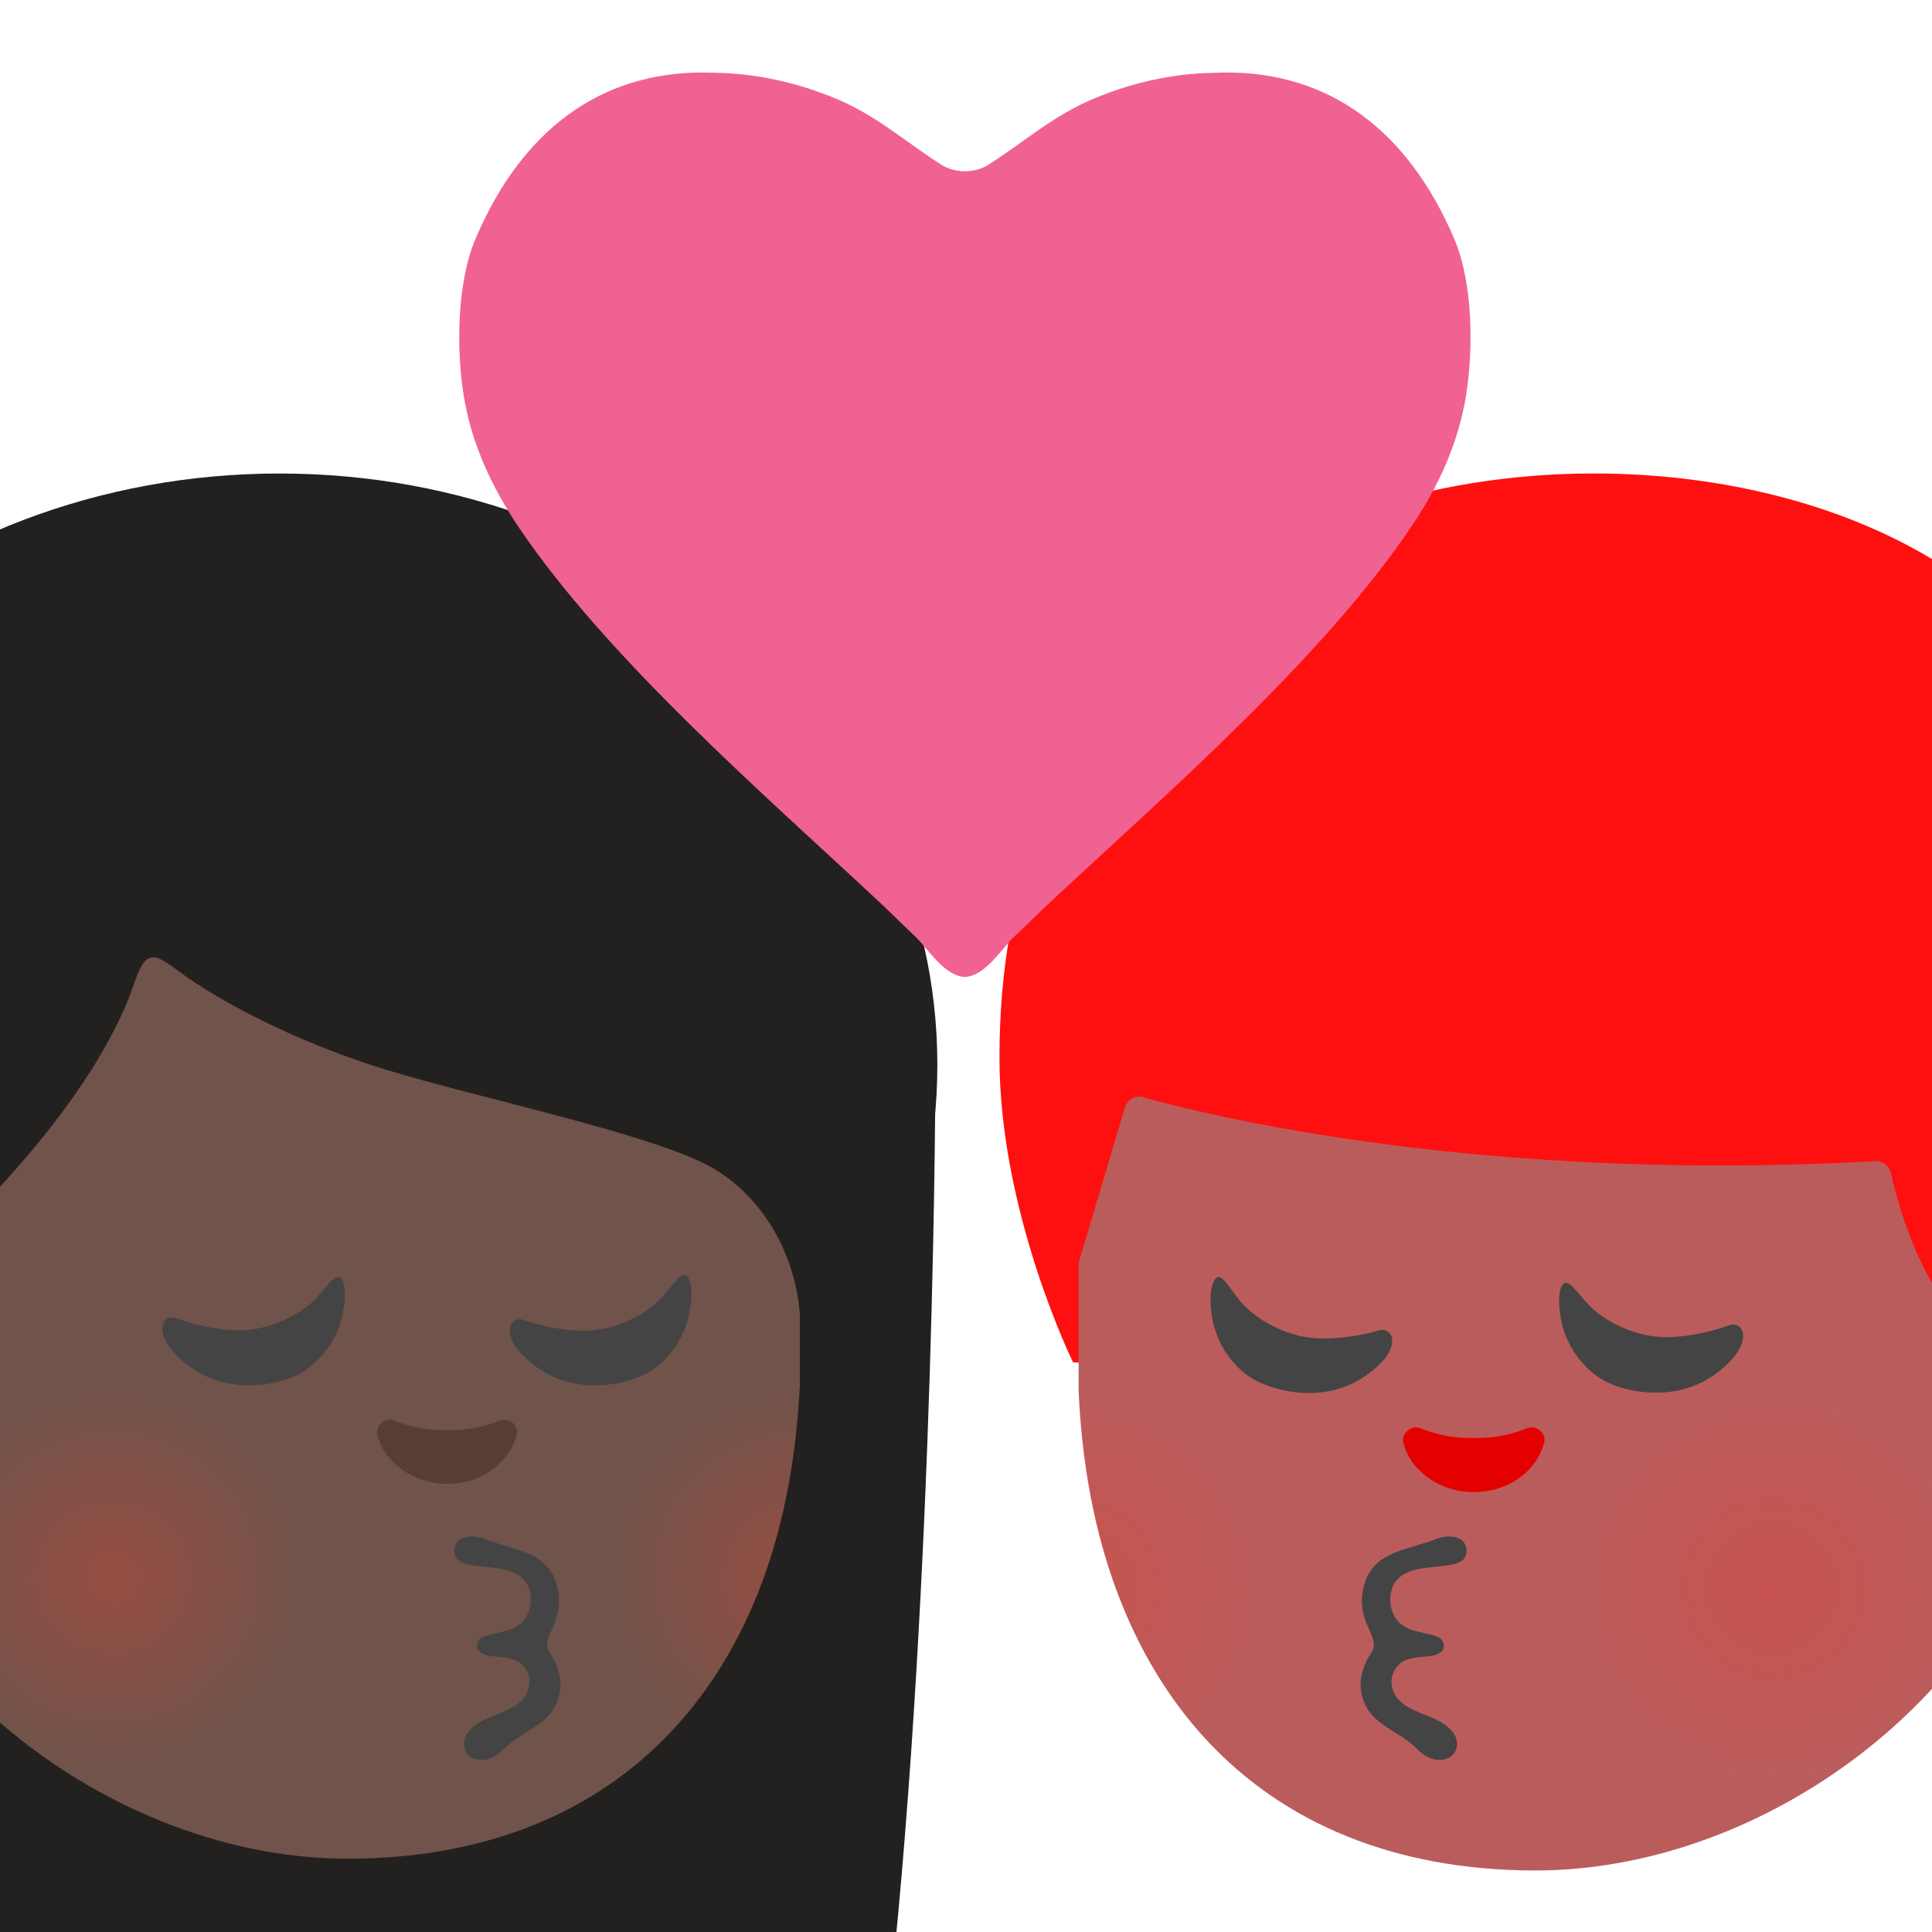
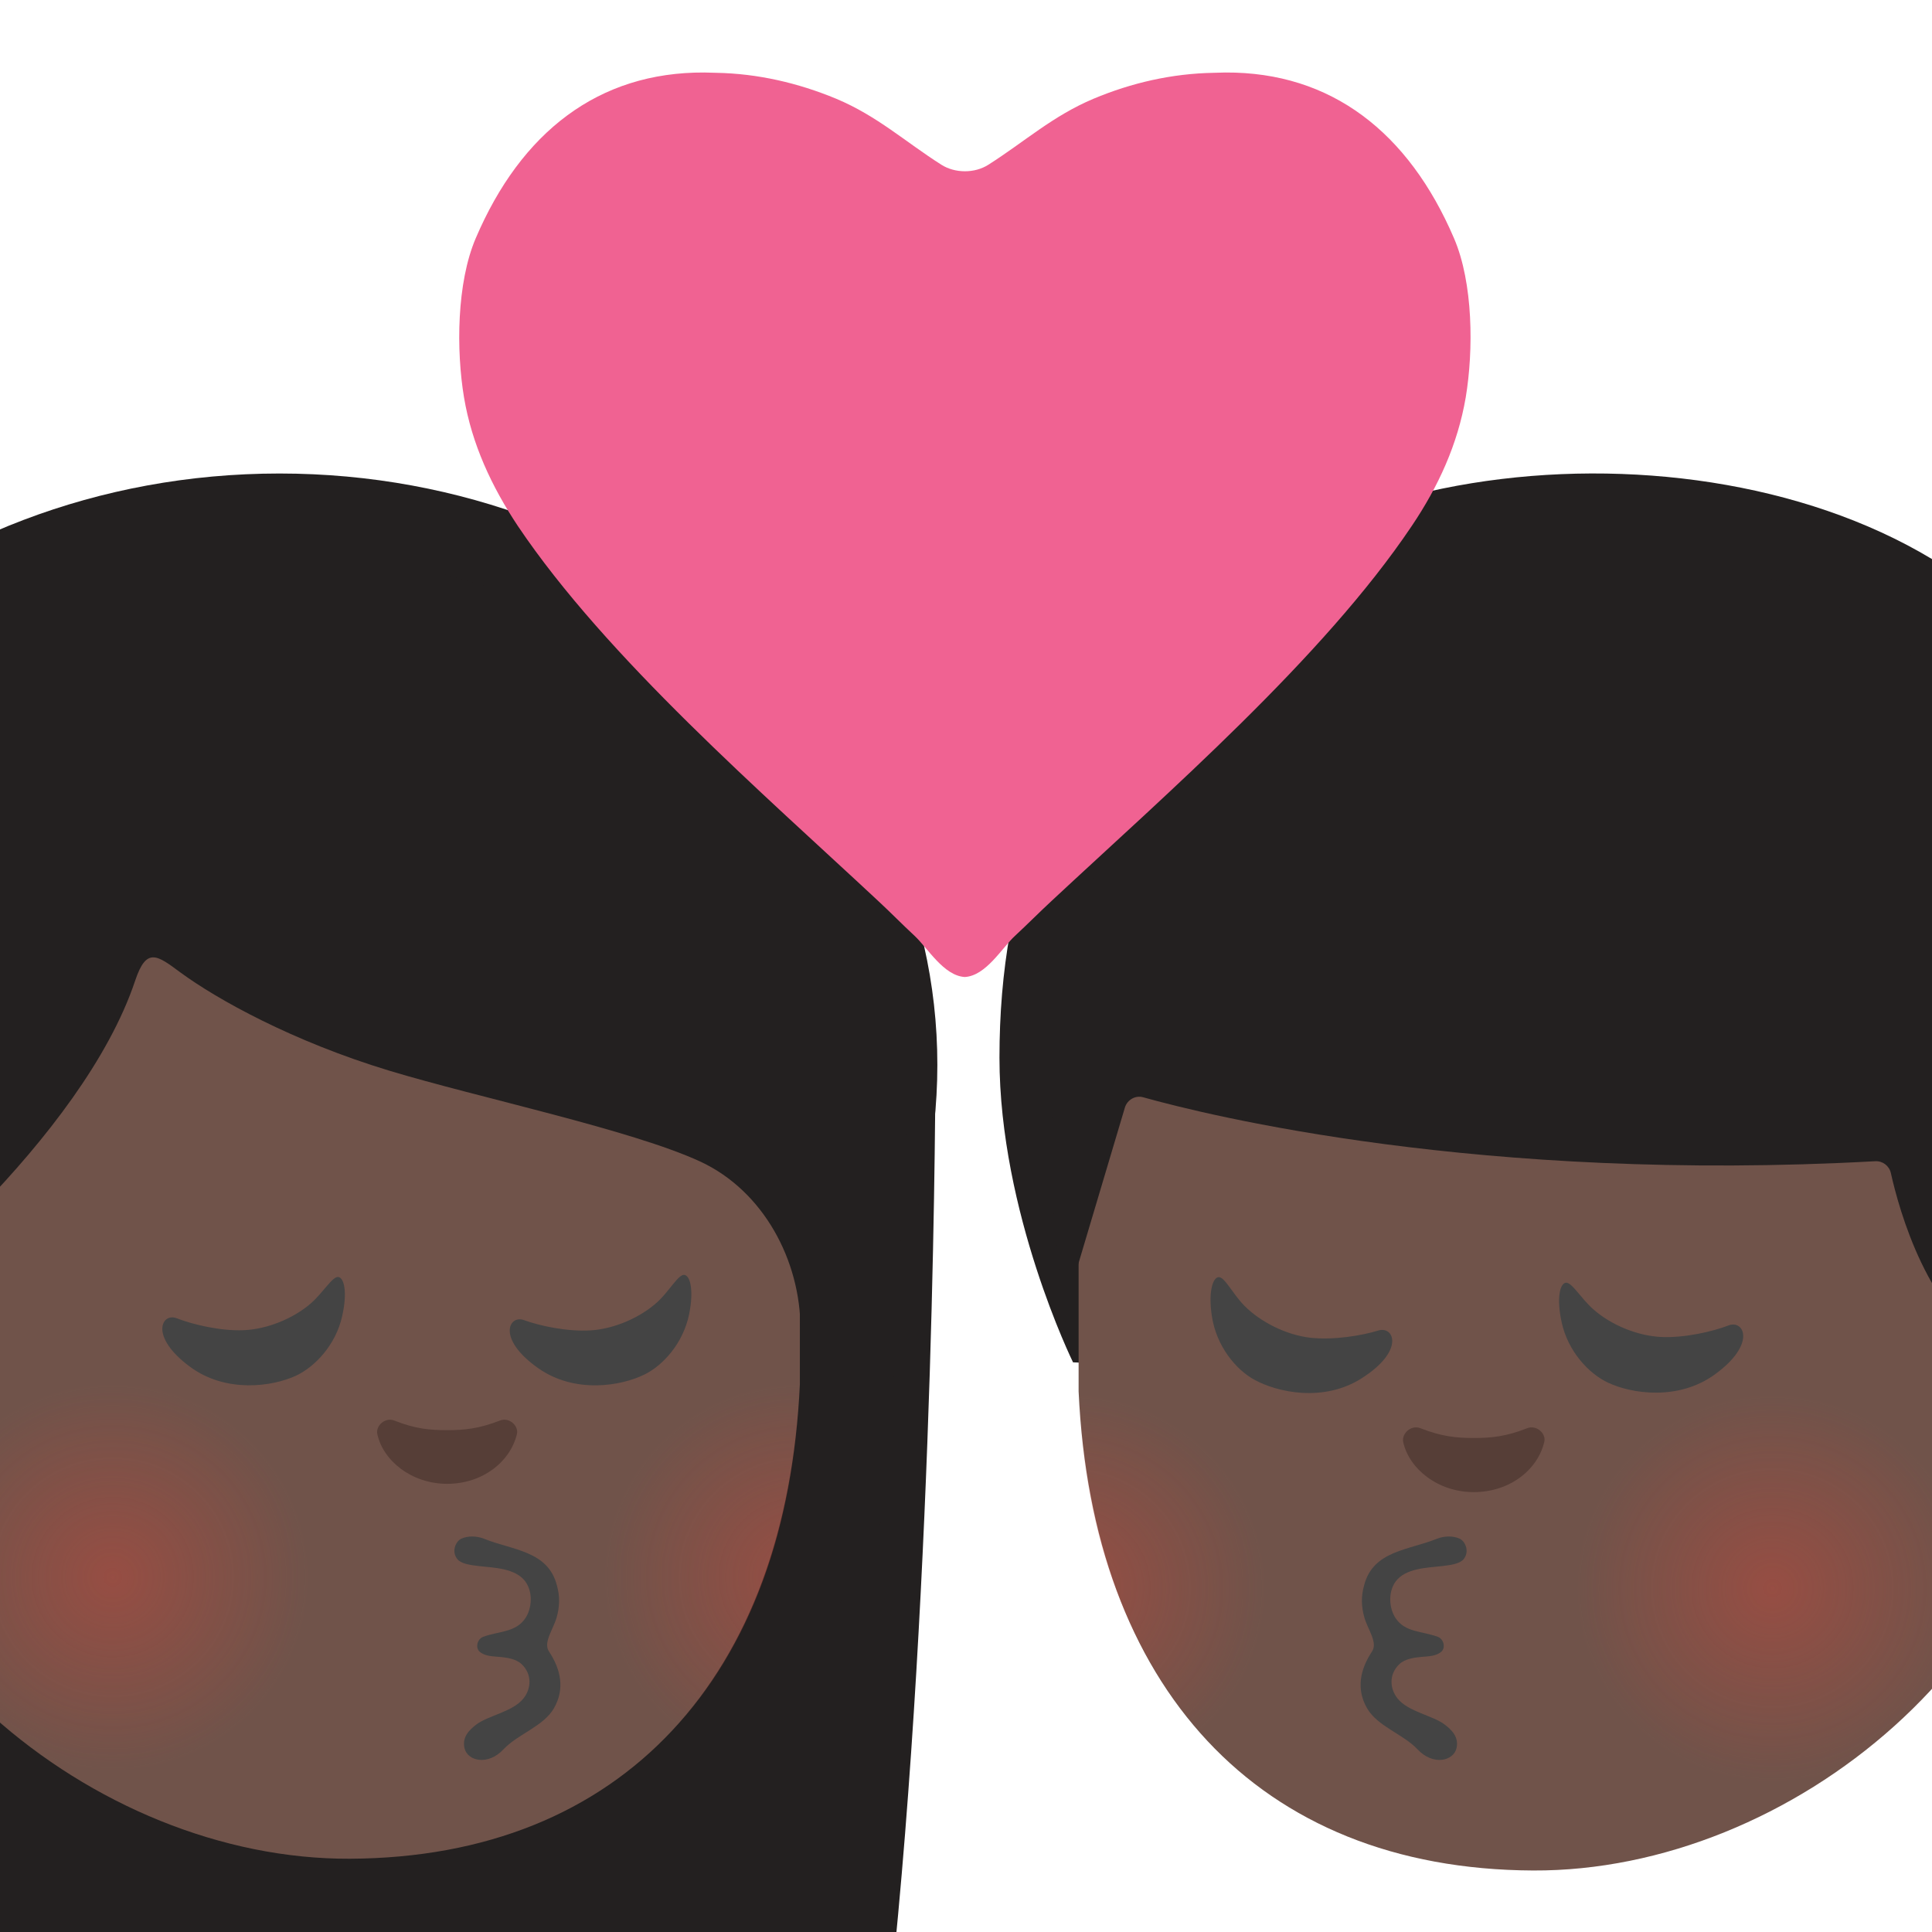
<svg xmlns="http://www.w3.org/2000/svg" width="534px" height="534px" version="1.1" xml:space="preserve" style="fill-rule:evenodd;clip-rule:evenodd;stroke-linejoin:round;stroke-miterlimit:2;">
  <g>
    <path d="M246.042,551.209C258.542,434.625 258.542,295.417 258.542,295.417L-105.167,295.417C-105.167,295.417 -105.167,442.209 -89.667,551.209L246.042,551.209Z" style="fill:#232020;" />
-     <path d="M296.584,376.542C296.584,376.542 276.25,335.167 276.25,292.334C276.25,244.5 291.125,203.125 331.084,166.75C385.959,116.792 511.25,117.333 562.959,178.875C583.334,295.417 569.875,352.375 569.875,352.375L570.792,389.917L296.584,376.542Z" style="fill:#ff1010;" />
+     <path d="M296.584,376.542C296.584,376.542 276.25,335.167 276.25,292.334C276.25,244.5 291.125,203.125 331.084,166.75C385.959,116.792 511.25,117.333 562.959,178.875C583.334,295.417 569.875,352.375 569.875,352.375L570.792,389.917L296.584,376.542Z" style="fill:#232020;" />
    <ellipse cx="77.25" cy="294.334" rx="181.833" ry="163.458" style="fill:#232020;" />
-     <path d="M423.75,517C347.375,516.667 301.917,465.959 298.125,384.584L298.125,291.459C298.125,217.75 357.875,158 431.584,158L436.459,158C510.167,158 569.917,217.75 569.917,291.459L569.917,379.709C569.875,456.084 495,517.334 423.75,517Z" style="fill:#bb5c5c;fill-rule:nonzero;" />
+     <path d="M423.75,517C347.375,516.667 301.917,465.959 298.125,384.584L298.125,291.459C298.125,217.75 357.875,158 431.584,158L436.459,158C510.167,158 569.917,217.75 569.917,291.459L569.917,379.709C569.875,456.084 495,517.334 423.75,517Z" style="fill:#70534a;fill-rule:nonzero;" />
    <g>
      <g>
        <g>
-           <clipPath id="_clip1">
-             <path d="M426.834,517C346.084,518.625 300.875,461.917 298.125,384.584L298.125,291.459C298.125,217.75 357.875,158 431.584,158L436.459,158C510.167,158 569.917,217.75 569.917,291.459L569.917,379.709C569.875,451.959 500.25,515.5 426.834,517Z" />
-           </clipPath>
-           <g clip-path="url(#_clip1)">
-             <g opacity="0.6">
-               <g>
-                 <path d="M314.075,489.151C285.992,499.276 254.992,485.026 244.784,457.276C234.575,429.568 248.992,398.859 277.075,388.734C305.075,378.651 336.159,392.943 346.409,420.651C356.617,448.401 342.117,479.068 314.075,489.151Z" style="fill:url(#_Radial2);fill-rule:nonzero;" />
+           <g>
+             <clipPath id="_clip1">
+               <path d="M426.834,517C346.084,518.625 300.875,461.917 298.125,384.584L298.125,291.459C298.125,217.75 357.875,158 431.584,158L436.459,158C510.167,158 569.917,217.75 569.917,291.459L569.917,379.709C569.875,451.959 500.25,515.5 426.834,517Z" />
+             </clipPath>
+             <g clip-path="url(#_clip1)">
+               <g opacity="0.6">
+                 <g>
+                   <path d="M314.075,489.151C285.992,499.276 254.992,485.026 244.784,457.276C234.575,429.568 248.992,398.859 277.075,388.734C305.075,378.651 336.159,392.943 346.409,420.651C356.617,448.401 342.117,479.068 314.075,489.151Z" style="fill:url(#_Radial2);fill-rule:nonzero;" />
+                 </g>
              </g>
            </g>
          </g>
        </g>
      </g>
    </g>
    <g>
      <g>
        <g>
-           <clipPath id="_clip3">
-             <path d="M426.834,517C346.084,518.625 300.875,461.917 298.125,384.584L298.125,291.459C298.125,217.75 357.875,158 431.584,158L436.459,158C510.167,158 569.917,217.75 569.917,291.459L569.917,379.709C569.875,451.959 500.25,515.5 426.834,517Z" />
-           </clipPath>
-           <g clip-path="url(#_clip3)">
-             <g opacity="0.6">
-               <g>
-                 <path d="M508.392,489.151C480.309,499.276 449.309,485.026 439.1,457.276C428.892,429.568 443.309,398.859 471.392,388.734C499.392,378.651 530.475,392.943 540.725,420.651C550.934,448.401 536.434,479.068 508.392,489.151Z" style="fill:url(#_Radial4);fill-rule:nonzero;" />
+           <g>
+             <clipPath id="_clip3">
+               <path d="M426.834,517C346.084,518.625 300.875,461.917 298.125,384.584L298.125,291.459C298.125,217.75 357.875,158 431.584,158L436.459,158C510.167,158 569.917,217.75 569.917,291.459L569.917,379.709C569.875,451.959 500.25,515.5 426.834,517Z" />
+             </clipPath>
+             <g clip-path="url(#_clip3)">
+               <g opacity="0.6">
+                 <g>
+                   <path d="M508.392,489.151C480.309,499.276 449.309,485.026 439.1,457.276C428.892,429.568 443.309,398.859 471.392,388.734C499.392,378.651 530.475,392.943 540.725,420.651C550.934,448.401 536.434,479.068 508.392,489.151Z" style="fill:url(#_Radial4);fill-rule:nonzero;" />
+                 </g>
              </g>
            </g>
          </g>
        </g>
      </g>
    </g>
    <path d="M96.667,513.75C172.333,513.417 217.334,463.167 221.084,382.542L221.084,290.334C221.084,217.334 161.917,158.167 88.917,158.167L84.083,158.167C11.083,158.167 -48.083,217.334 -48.083,290.334L-48.083,377.75C-48.083,453.375 26.125,514.042 96.667,513.75Z" style="fill:#70534a;fill-rule:nonzero;" />
    <g>
      <g>
        <g>
-           <clipPath id="_clip5">
-             <path d="M93.75,513.709C175.583,514.292 217.834,459.75 221.084,382.542L221.084,290.334C221.084,217.334 161.917,158.167 88.917,158.167L84.083,158.167C11.083,158.167 -48.083,217.334 -48.083,290.334L-48.083,377.75C-48.083,453.375 27.292,513.25 93.75,513.709Z" />
-           </clipPath>
-           <g clip-path="url(#_clip5)">
-             <g opacity="0.6">
-               <g>
-                 <path d="M239.568,486.125C211.484,496.25 180.484,482 170.276,454.25C160.068,426.542 174.484,395.834 202.568,385.709C230.568,375.625 261.651,389.917 271.901,417.625C282.109,445.375 267.609,476.042 239.568,486.125Z" style="fill:url(#_Radial6);fill-rule:nonzero;" />
+           <g>
+             <clipPath id="_clip5">
+               <path d="M93.75,513.709C175.583,514.292 217.834,459.75 221.084,382.542L221.084,290.334C221.084,217.334 161.917,158.167 88.917,158.167L84.083,158.167C11.083,158.167 -48.083,217.334 -48.083,290.334L-48.083,377.75C-48.083,453.375 27.292,513.25 93.75,513.709Z" />
+             </clipPath>
+             <g clip-path="url(#_clip5)">
+               <g opacity="0.6">
+                 <g>
+                   <path d="M239.568,486.125C211.484,496.25 180.484,482 170.276,454.25C160.068,426.542 174.484,395.834 202.568,385.709C230.568,375.625 261.651,389.917 271.901,417.625C282.109,445.375 267.609,476.042 239.568,486.125Z" style="fill:url(#_Radial6);fill-rule:nonzero;" />
+                 </g>
              </g>
            </g>
          </g>
        </g>
      </g>
    </g>
    <g>
      <g>
        <g>
-           <clipPath id="_clip7">
-             <path d="M93.75,513.709C175.583,514.292 217.834,459.75 221.084,382.542L221.084,290.334C221.084,217.334 161.917,158.167 88.917,158.167L84.083,158.167C11.083,158.167 -48.083,217.334 -48.083,290.334L-48.083,377.75C-48.083,453.375 27.292,513.25 93.75,513.709Z" />
-           </clipPath>
-           <g clip-path="url(#_clip7)">
-             <g opacity="0.6">
-               <path d="M49.625,486.125C21.542,496.25 -9.458,482 -19.667,454.25C-29.875,426.542 -15.458,395.834 12.625,385.709C40.625,375.625 71.708,389.917 81.958,417.625C92.167,445.375 77.667,476.042 49.625,486.125Z" style="fill:url(#_Radial8);fill-rule:nonzero;" />
+           <g>
+             <clipPath id="_clip7">
+               <path d="M93.75,513.709C175.583,514.292 217.834,459.75 221.084,382.542L221.084,290.334C221.084,217.334 161.917,158.167 88.917,158.167L84.083,158.167C11.083,158.167 -48.083,217.334 -48.083,290.334L-48.083,377.75C-48.083,453.375 27.292,513.25 93.75,513.709Z" />
+             </clipPath>
+             <g clip-path="url(#_clip7)">
+               <g opacity="0.6">
+                 <path d="M49.625,486.125C21.542,496.25 -9.458,482 -19.667,454.25C-29.875,426.542 -15.458,395.834 12.625,385.709C40.625,375.625 71.708,389.917 81.958,417.625C92.167,445.375 77.667,476.042 49.625,486.125Z" style="fill:url(#_Radial8);fill-rule:nonzero;" />
+               </g>
            </g>
          </g>
        </g>
      </g>
    </g>
    <path d="M107.542,295.917C132.167,303.375 174.75,312.292 193.708,321.125C210.959,329.209 221.25,348.292 221.25,367.334L221.25,464.5L245.042,417.375L253.084,260.042L182.417,175.625L106.083,153.833L-1.958,153.833L-84.083,245.667L-85.458,477.584L-60.5,484.834L-69.292,365.959C-69.292,347.834 -62.792,379.875 -47.5,370.167C-33.208,361.125 22.917,314.334 37.375,271C40.5,261.667 43.458,264.042 49.875,268.792C60.042,276.25 80.875,287.834 107.542,295.917Z" style="fill:#232020;" />
-     <path d="M296.584,376.542L297.834,350.042L310.917,306.125C311.584,303.959 313.834,302.667 316,303.292C333.542,308.209 409,327 518.292,320.959C520.334,320.834 522.167,322.209 522.625,324.209C524.875,334.334 532.917,363.709 552.417,373.834L572.959,394.709L576.959,360.792C576.959,360.792 609.209,142.708 428.917,153.625C248.625,164.542 296.584,376.542 296.584,376.542Z" style="fill:#ff1010;" />
+     <path d="M296.584,376.542L297.834,350.042L310.917,306.125C311.584,303.959 313.834,302.667 316,303.292C333.542,308.209 409,327 518.292,320.959C520.334,320.834 522.167,322.209 522.625,324.209C524.875,334.334 532.917,363.709 552.417,373.834L572.959,394.709L576.959,360.792C576.959,360.792 609.209,142.708 428.917,153.625C248.625,164.542 296.584,376.542 296.584,376.542Z" style="fill:#232020;" />
    <path d="M336.792,353C335.25,353.125 333.917,356.959 334.959,363.792C336.209,372.084 341.584,378.542 346.667,381.334C353,384.834 365.75,387.667 376.292,381C388.417,373.334 385.292,366.417 380.959,367.75C376.584,369.125 368.667,370.459 362.209,369.75C355.542,369 348.417,365.417 343.959,360.917C340.667,357.584 338.459,352.834 336.792,353ZM432.75,354.542C431.209,354.792 430.167,358.667 431.625,365.417C433.375,373.584 439.209,379.709 444.459,382.167C451,385.25 463.917,387.209 474,379.875C485.584,371.459 482,364.709 477.792,366.334C473.5,368 465.667,369.834 459.209,369.542C452.5,369.25 445.167,366.125 440.417,361.917C436.917,358.834 434.417,354.292 432.75,354.542Z" style="fill:#444;fill-rule:nonzero;" />
-     <path d="M392.584,394.75C398.542,397.084 402.584,397.459 407.375,397.459C412.125,397.459 416.209,397.084 422.125,394.75C424.667,393.75 427.417,396.209 426.834,398.542C425.042,406.167 417.375,412.417 407.334,412.417C397.334,412.417 389.417,405.875 387.834,398.542C387.375,396.209 390.042,393.75 392.584,394.75Z" style="fill:#e50000;" />
+     <path d="M392.584,394.75C398.542,397.084 402.584,397.459 407.375,397.459C412.125,397.459 416.209,397.084 422.125,394.75C424.667,393.75 427.417,396.209 426.834,398.542C425.042,406.167 417.375,412.417 407.334,412.417C397.334,412.417 389.417,405.875 387.834,398.542C387.375,396.209 390.042,393.75 392.584,394.75Z" style="fill:#563e37;" />
    <path d="M108.958,392.625C114.833,394.959 118.875,395.292 123.583,395.292C128.292,395.292 132.333,394.917 138.208,392.625C140.708,391.625 143.417,394.084 142.875,396.375C141.083,403.917 133.5,410.125 123.583,410.125C113.667,410.125 105.833,403.625 104.292,396.375C103.792,394.084 106.417,391.667 108.958,392.625Z" style="fill:#563e37;" />
    <path d="M189.167,352.375C190.708,352.584 191.833,356.417 190.5,363.125C188.875,371.25 183.25,377.417 178.125,379.917C171.708,383.084 158.958,385.292 148.833,378.209C137.208,370.084 140.625,363.334 144.833,364.875C149.125,366.459 156.875,368.125 163.292,367.709C169.917,367.292 177.125,364.084 181.75,359.834C185.125,356.709 187.5,352.167 189.167,352.375ZM93.542,352.959C95.083,353.209 96.083,357.042 94.583,363.75C92.792,371.834 86.958,377.834 81.792,380.25C75.292,383.25 62.5,385.125 52.542,377.792C41.125,369.375 44.708,362.709 48.875,364.375C53.125,366.042 60.833,367.917 67.25,367.667C73.917,367.417 81.167,364.375 85.917,360.25C89.375,357.209 91.917,352.709 93.542,352.959Z" style="fill:#444;fill-rule:nonzero;" />
    <g>
      <path d="M143.125,145.375C167.625,181.833 211.25,219.625 242.709,249C246.084,252.125 249.375,255.5 252.792,258.667C256.417,262.042 260.834,269.709 266.667,270.042C272.542,269.709 276.917,262 280.542,258.667C283.959,255.5 287.292,252.125 290.667,249C322.125,219.667 365.75,181.833 390.209,145.375C397.542,134.5 402.917,122.792 405.125,109.833C407.292,96.833 407.209,78.208 401.875,65.833C389.334,36.583 367.959,19.875 338.667,20.042C337.584,20.083 336.5,20.083 335.417,20.125C323.917,20.333 312.792,22.875 302.25,27.292C290.959,32.042 283.209,39.167 273.167,45.542C269.375,47.958 263.959,47.917 260.209,45.542C250.167,39.167 242.459,32.042 231.125,27.292C220.584,22.917 209.417,20.333 197.958,20.125C196.875,20.083 195.75,20.083 194.708,20.042C165.333,19.875 144,36.583 131.5,65.833C126.208,78.208 126.083,96.833 128.25,109.833C130.417,122.75 135.875,134.458 143.125,145.375Z" style="fill:#f06292;fill-rule:nonzero;" />
    </g>
    <g>
      <path d="M404.5,431C403.417,432.25 400.959,432.584 398.459,432.875C394.334,433.334 388.459,433.459 385.75,437.125C383.584,440.125 383.959,444.542 385.709,447.209C388.375,451.25 393.042,450.792 397.417,452.417C398.542,452.834 399.167,454.084 399.042,455.209C399,455.625 398.834,456.042 398.5,456.417C397.042,457.792 394.834,457.792 392.959,457.959C391.042,458.125 388.375,458.459 386.792,459.959C383.917,462.667 384.042,466.625 386.25,469.417C389.209,473.167 396.125,474.167 399.375,476.709C401.084,478.042 403.292,480 402.584,483.167C401.75,486.792 396.042,488.084 391.792,483.5C387.834,479.292 380.709,477.167 377.834,472.125C374.834,466.875 375.875,461.5 379.25,456.417C380.834,453.959 378.084,450.417 377.125,447.125C376.25,444.084 376.167,441.25 377.042,438.167C379.5,428.584 389.417,428.459 397.209,425.292C399,424.584 401.584,424.375 403.542,425.334C405.125,426.167 406.209,429 404.5,431Z" style="fill:#444;fill-rule:nonzero;" />
    </g>
    <g>
      <path d="M126.458,431C127.542,432.25 130,432.584 132.5,432.875C136.625,433.334 142.5,433.459 145.208,437.125C147.375,440.125 147,444.542 145.25,447.209C142.583,451.25 137.917,450.792 133.542,452.417C132.417,452.834 131.792,454.084 131.917,455.209C131.958,455.625 132.125,456.042 132.458,456.417C133.917,457.792 136.125,457.792 138,457.959C139.917,458.125 142.583,458.459 144.167,459.959C147.042,462.667 146.917,466.625 144.708,469.417C141.75,473.167 134.833,474.167 131.583,476.709C129.875,478.042 127.667,480 128.375,483.167C129.208,486.792 134.917,488.084 139.167,483.5C143.125,479.292 150.25,477.167 153.125,472.125C156.125,466.875 155.083,461.5 151.708,456.417C150.125,453.959 152.875,450.417 153.833,447.125C154.708,444.084 154.792,441.25 153.917,438.167C151.458,428.584 141.542,428.459 133.75,425.292C131.958,424.584 129.375,424.375 127.417,425.334C125.833,426.167 124.75,429 126.458,431Z" style="fill:#444;fill-rule:nonzero;" />
    </g>
  </g>
  <defs>
    <radialGradient id="_Radial2" cx="0" cy="0" r="1" gradientUnits="userSpaceOnUse" gradientTransform="matrix(54.0867,0,0,53.4548,295.591,438.956)">
      <stop offset="0" style="stop-color:#db4437;stop-opacity:0.6" />
      <stop offset="1" style="stop-color:#db4437;stop-opacity:0" />
    </radialGradient>
    <radialGradient id="_Radial4" cx="0" cy="0" r="1" gradientUnits="userSpaceOnUse" gradientTransform="matrix(54.0867,0,0,53.4548,489.908,438.956)">
      <stop offset="0" style="stop-color:#db4437;stop-opacity:0.6" />
      <stop offset="1" style="stop-color:#db4437;stop-opacity:0" />
    </radialGradient>
    <radialGradient id="_Radial6" cx="0" cy="0" r="1" gradientUnits="userSpaceOnUse" gradientTransform="matrix(54.0865,0,0,53.4546,221.084,435.93)">
      <stop offset="0" style="stop-color:#db4437;stop-opacity:0.6" />
      <stop offset="1" style="stop-color:#db4437;stop-opacity:0" />
    </radialGradient>
    <radialGradient id="_Radial8" cx="0" cy="0" r="1" gradientUnits="userSpaceOnUse" gradientTransform="matrix(54.0867,0,0,53.4546,31.141,435.93)">
      <stop offset="0" style="stop-color:#db4437;stop-opacity:0.6" />
      <stop offset="1" style="stop-color:#db4437;stop-opacity:0" />
    </radialGradient>
  </defs>
</svg>
